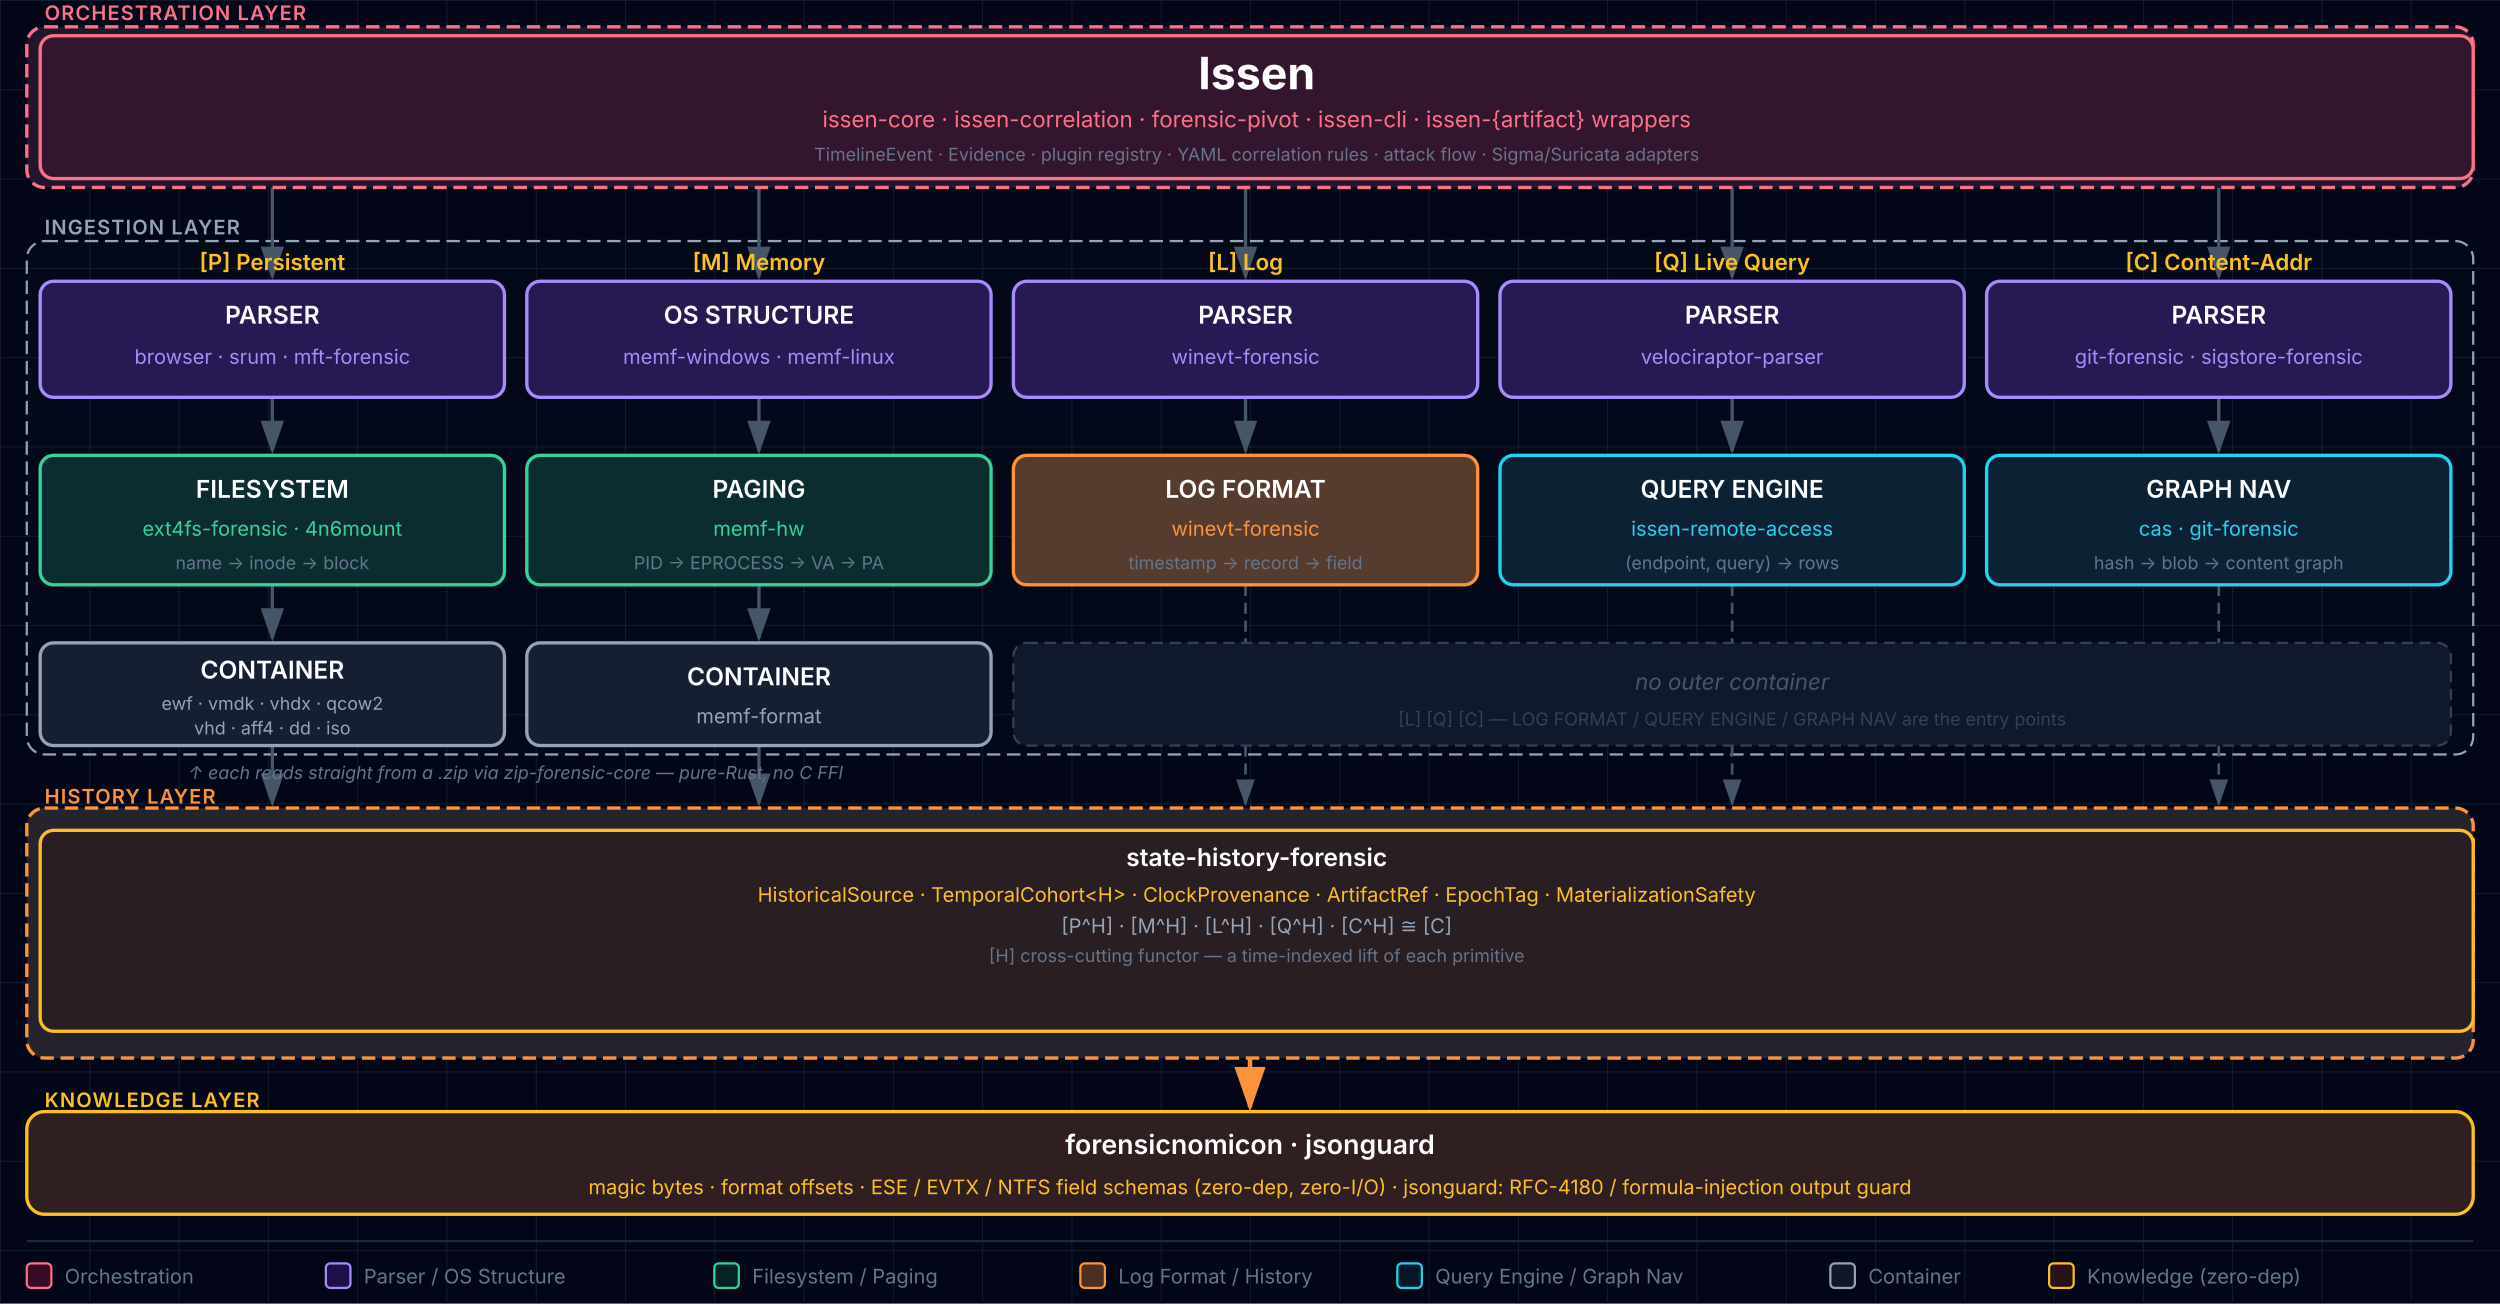
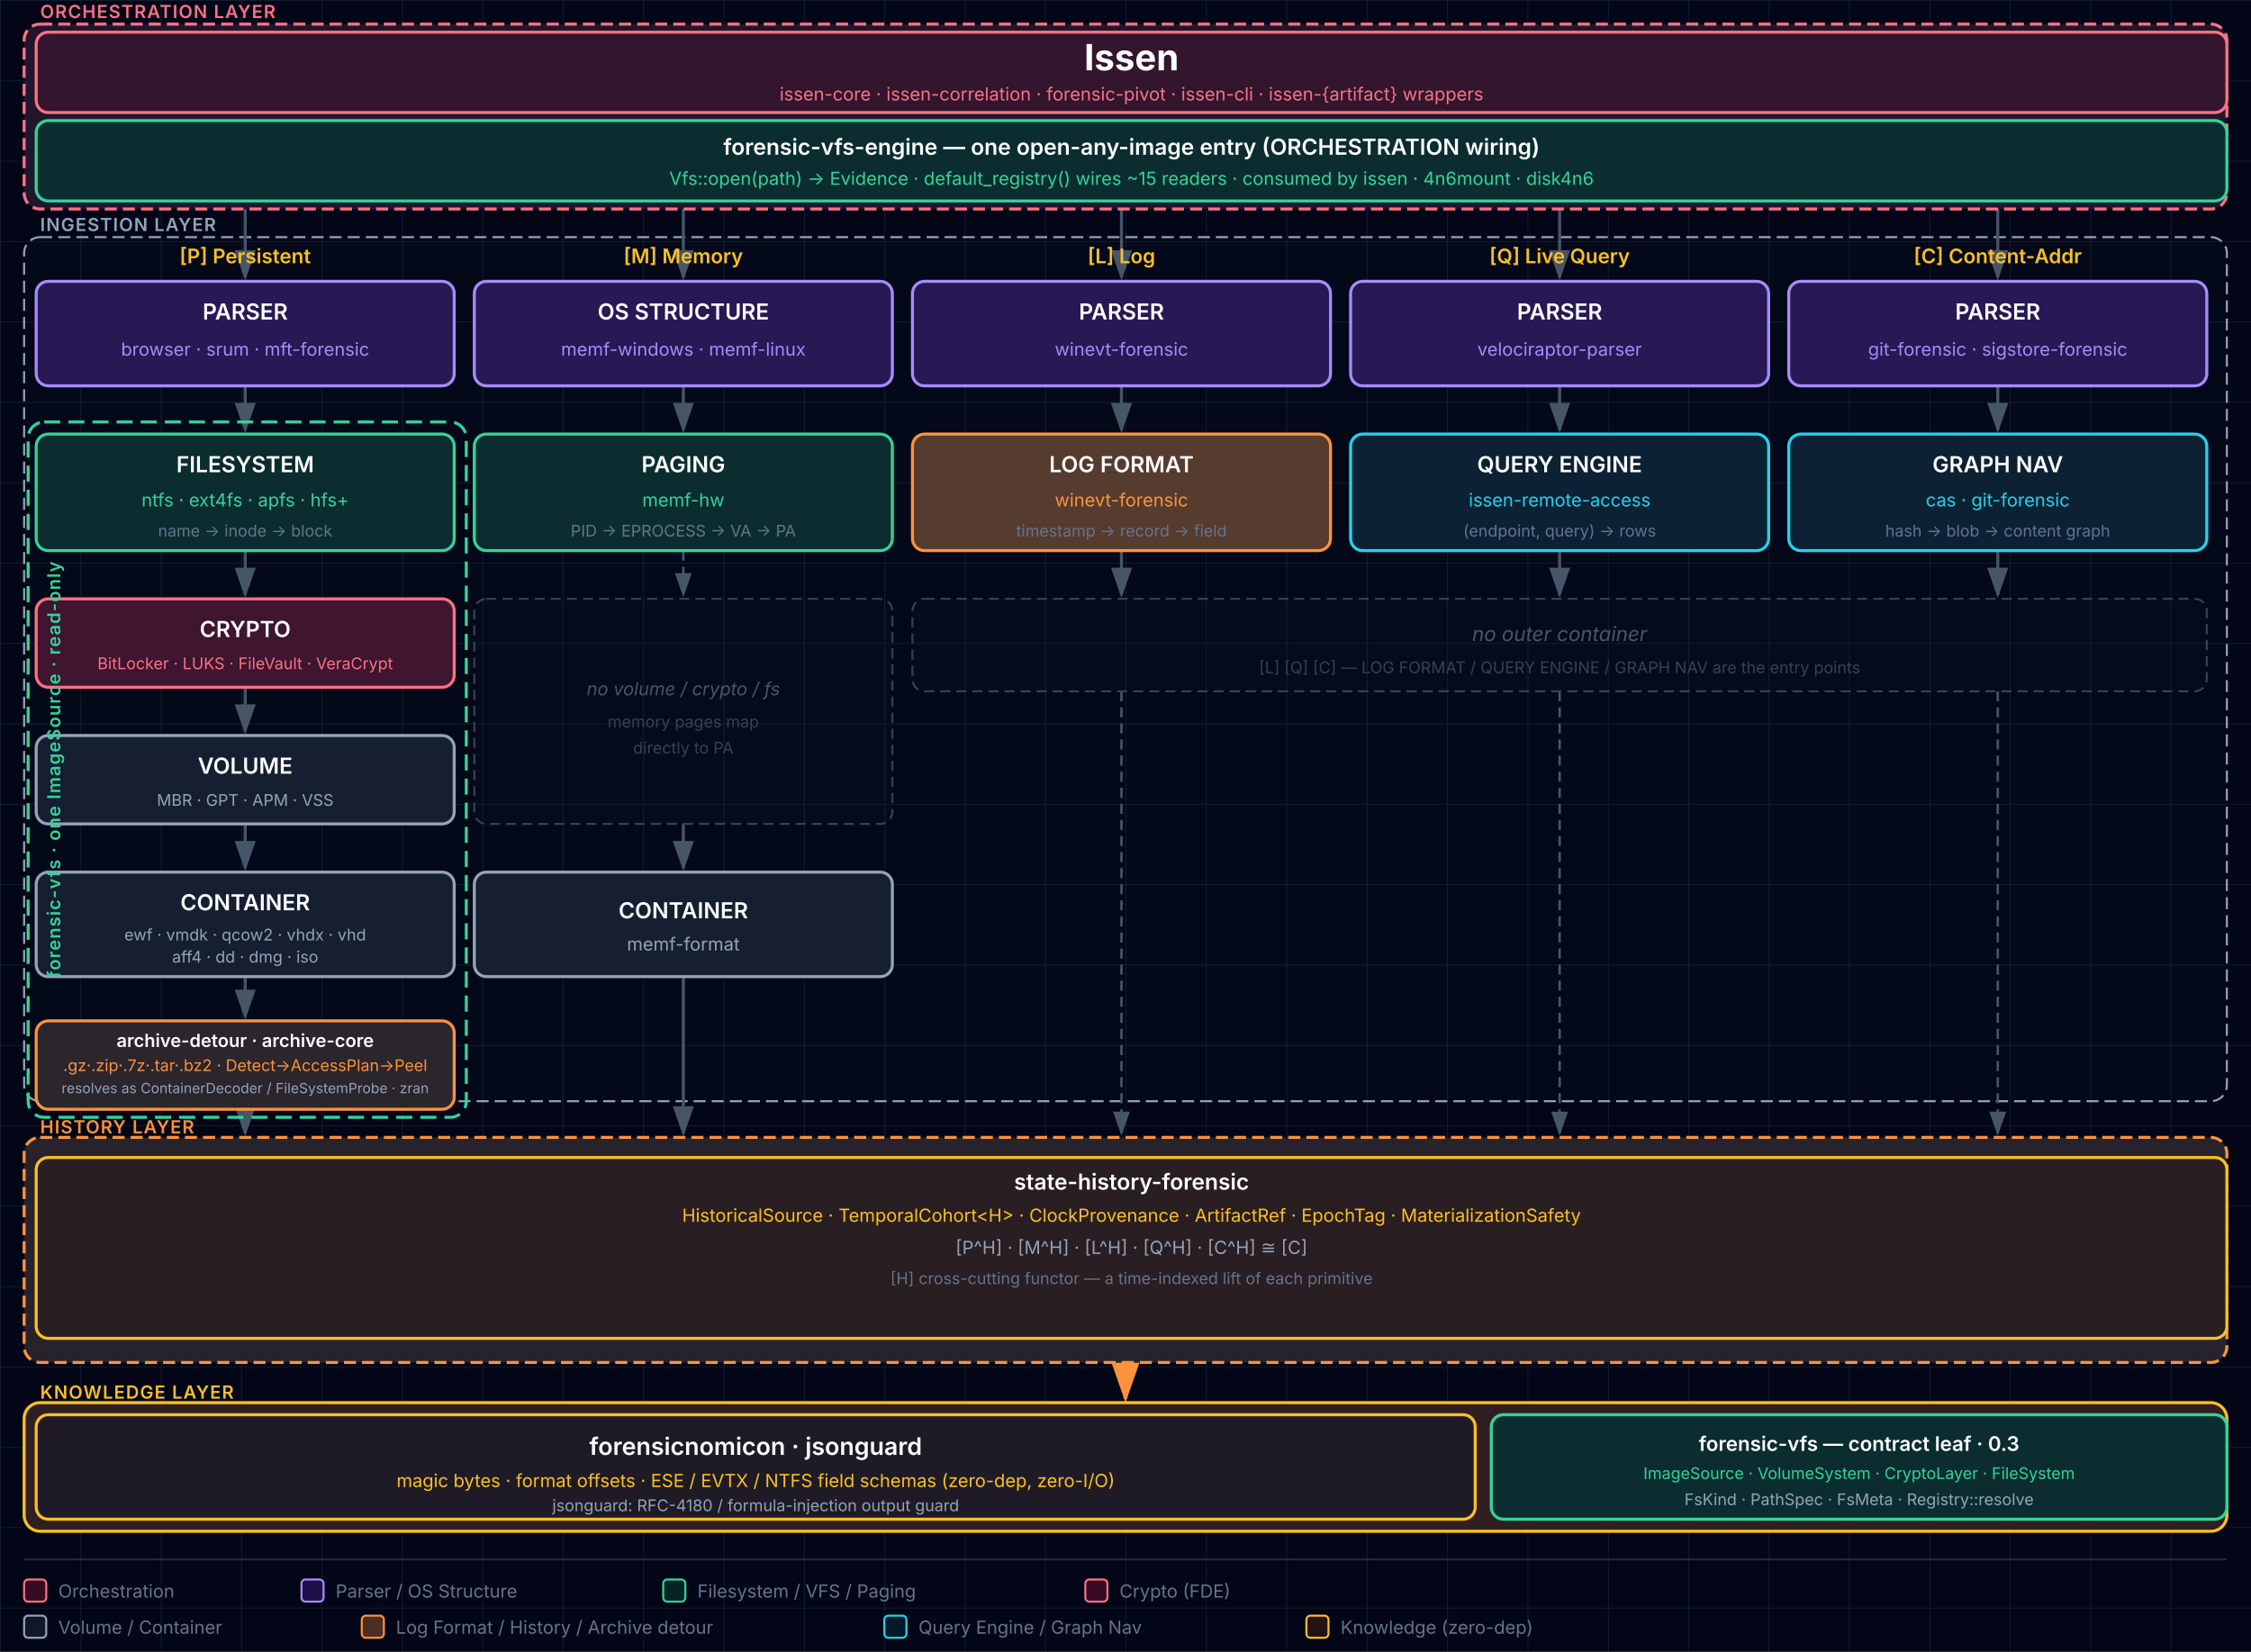
- <svg xmlns="http://www.w3.org/2000/svg" viewBox="0 0 1120 584" style="width:100%;height:auto;font-family:'Inter',system-ui,sans-serif;">
+ <svg xmlns="http://www.w3.org/2000/svg" viewBox="0 0 1120 822" style="width:100%;height:auto;font-family:'Inter',system-ui,sans-serif;">
  <defs>
    <pattern id="grid" width="40" height="40" patternUnits="userSpaceOnUse">
      <path d="M 40 0 L 0 0 0 40" fill="none" stroke="#1e293b" stroke-width="0.5" />
    </pattern>
    <marker id="arr" markerWidth="10" markerHeight="7" refX="9" refY="3.5" orient="auto">
      <polygon points="0 0,10 3.5,0 7" fill="#475569" />
    </marker>
    <marker id="arr-orange" markerWidth="10" markerHeight="7" refX="9" refY="3.5" orient="auto">
      <polygon points="0 0,10 3.5,0 7" fill="#fb923c" />
    </marker>
  </defs>
-   <rect width="1120" height="584" fill="#020617" />
-   <rect width="1120" height="584" fill="url(#grid)" />
-   <rect x="12" y="108" width="1096" height="230" rx="8" fill="rgba(30,41,59,0.08)" stroke="#94a3b8" stroke-width="1" stroke-dasharray="6,3" />
-   <text x="20" y="105" fill="#94a3b8" font-size="9" font-weight="600" letter-spacing="0.5">INGESTION LAYER</text>
-   <line x1="122" y1="84" x2="122" y2="124" stroke="#475569" stroke-width="1.5" marker-end="url(#arr)" />
-   <line x1="340" y1="84" x2="340" y2="124" stroke="#475569" stroke-width="1.5" marker-end="url(#arr)" />
-   <line x1="558" y1="84" x2="558" y2="124" stroke="#475569" stroke-width="1.5" marker-end="url(#arr)" />
-   <line x1="776" y1="84" x2="776" y2="124" stroke="#475569" stroke-width="1.5" marker-end="url(#arr)" />
-   <line x1="994" y1="84" x2="994" y2="124" stroke="#475569" stroke-width="1.5" marker-end="url(#arr)" />
-   <line x1="122" y1="178" x2="122" y2="202" stroke="#475569" stroke-width="1.5" marker-end="url(#arr)" />
-   <line x1="340" y1="178" x2="340" y2="202" stroke="#475569" stroke-width="1.5" marker-end="url(#arr)" />
-   <line x1="558" y1="178" x2="558" y2="202" stroke="#475569" stroke-width="1.5" marker-end="url(#arr)" />
-   <line x1="776" y1="178" x2="776" y2="202" stroke="#475569" stroke-width="1.5" marker-end="url(#arr)" />
-   <line x1="994" y1="178" x2="994" y2="202" stroke="#475569" stroke-width="1.5" marker-end="url(#arr)" />
-   <line x1="122" y1="262" x2="122" y2="286" stroke="#475569" stroke-width="1.5" marker-end="url(#arr)" />
-   <line x1="340" y1="262" x2="340" y2="286" stroke="#475569" stroke-width="1.5" marker-end="url(#arr)" />
-   <line x1="558" y1="262" x2="558" y2="360" stroke="#475569" stroke-width="1.2" stroke-dasharray="5,3" marker-end="url(#arr)" />
-   <line x1="776" y1="262" x2="776" y2="360" stroke="#475569" stroke-width="1.2" stroke-dasharray="5,3" marker-end="url(#arr)" />
-   <line x1="994" y1="262" x2="994" y2="360" stroke="#475569" stroke-width="1.2" stroke-dasharray="5,3" marker-end="url(#arr)" />
-   <line x1="122" y1="334" x2="122" y2="360" stroke="#475569" stroke-width="1.5" marker-end="url(#arr)" />
-   <line x1="340" y1="334" x2="340" y2="360" stroke="#475569" stroke-width="1.5" marker-end="url(#arr)" />
-   <line x1="560" y1="474" x2="560" y2="496" stroke="#fb923c" stroke-width="2" marker-end="url(#arr-orange)" />
-   <rect x="12" y="12" width="1096" height="72" rx="8" fill="#0f172a" />
-   <rect x="12" y="12" width="1096" height="72" rx="8" fill="rgba(136,19,55,0.15)" stroke="#fb7185" stroke-width="1.5" stroke-dasharray="6,3" />
+   <rect width="1120" height="822" fill="#020617" />
+   <rect width="1120" height="822" fill="url(#grid)" />
+   <rect x="12" y="118" width="1096" height="430" rx="8" fill="rgba(30,41,59,0.08)" stroke="#94a3b8" stroke-width="1" stroke-dasharray="6,3" />
+   <text x="20" y="115" fill="#94a3b8" font-size="9" font-weight="600" letter-spacing="0.5">INGESTION LAYER</text>
+   <line x1="122" y1="104" x2="122" y2="138" stroke="#475569" stroke-width="1.5" marker-end="url(#arr)" />
+   <line x1="340" y1="104" x2="340" y2="138" stroke="#475569" stroke-width="1.5" marker-end="url(#arr)" />
+   <line x1="558" y1="104" x2="558" y2="138" stroke="#475569" stroke-width="1.5" marker-end="url(#arr)" />
+   <line x1="776" y1="104" x2="776" y2="138" stroke="#475569" stroke-width="1.5" marker-end="url(#arr)" />
+   <line x1="994" y1="104" x2="994" y2="138" stroke="#475569" stroke-width="1.5" marker-end="url(#arr)" />
+   <line x1="122" y1="192" x2="122" y2="214" stroke="#475569" stroke-width="1.5" marker-end="url(#arr)" />
+   <line x1="340" y1="192" x2="340" y2="214" stroke="#475569" stroke-width="1.5" marker-end="url(#arr)" />
+   <line x1="558" y1="192" x2="558" y2="214" stroke="#475569" stroke-width="1.5" marker-end="url(#arr)" />
+   <line x1="776" y1="192" x2="776" y2="214" stroke="#475569" stroke-width="1.5" marker-end="url(#arr)" />
+   <line x1="994" y1="192" x2="994" y2="214" stroke="#475569" stroke-width="1.5" marker-end="url(#arr)" />
+   <line x1="122" y1="274" x2="122" y2="296" stroke="#475569" stroke-width="1.5" marker-end="url(#arr)" />
+   <line x1="122" y1="342" x2="122" y2="364" stroke="#475569" stroke-width="1.5" marker-end="url(#arr)" />
+   <line x1="122" y1="410" x2="122" y2="432" stroke="#475569" stroke-width="1.5" marker-end="url(#arr)" />
+   <line x1="122" y1="486" x2="122" y2="506" stroke="#475569" stroke-width="1.5" marker-end="url(#arr)" />
+   <line x1="340" y1="274" x2="340" y2="296" stroke="#475569" stroke-width="1.2" stroke-dasharray="5,3" marker-end="url(#arr)" />
+   <line x1="340" y1="410" x2="340" y2="432" stroke="#475569" stroke-width="1.5" marker-end="url(#arr)" />
+   <line x1="340" y1="486" x2="340" y2="564" stroke="#475569" stroke-width="1.5" marker-end="url(#arr)" />
+   <line x1="558" y1="274" x2="558" y2="296" stroke="#475569" stroke-width="1.5" marker-end="url(#arr)" />
+   <line x1="776" y1="274" x2="776" y2="296" stroke="#475569" stroke-width="1.5" marker-end="url(#arr)" />
+   <line x1="994" y1="274" x2="994" y2="296" stroke="#475569" stroke-width="1.5" marker-end="url(#arr)" />
+   <line x1="558" y1="344" x2="558" y2="564" stroke="#475569" stroke-width="1.2" stroke-dasharray="5,3" marker-end="url(#arr)" />
+   <line x1="776" y1="344" x2="776" y2="564" stroke="#475569" stroke-width="1.2" stroke-dasharray="5,3" marker-end="url(#arr)" />
+   <line x1="994" y1="344" x2="994" y2="564" stroke="#475569" stroke-width="1.2" stroke-dasharray="5,3" marker-end="url(#arr)" />
+   <line x1="122" y1="552" x2="122" y2="564" stroke="#475569" stroke-width="1.5" marker-end="url(#arr)" />
+   <line x1="560" y1="678" x2="560" y2="696" stroke="#fb923c" stroke-width="2" marker-end="url(#arr-orange)" />
+   <rect x="12" y="12" width="1096" height="92" rx="8" fill="#0f172a" />
+   <rect x="12" y="12" width="1096" height="92" rx="8" fill="rgba(136,19,55,0.15)" stroke="#fb7185" stroke-width="1.5" stroke-dasharray="6,3" />
  <text x="20" y="9" fill="#fb7185" font-size="9" font-weight="600" letter-spacing="0.5">ORCHESTRATION LAYER</text>
-   <rect x="18" y="16" width="1090" height="64" rx="6" fill="#0f172a" />
-   <rect x="18" y="16" width="1090" height="64" rx="6" fill="rgba(136,19,55,0.3)" stroke="#fb7185" stroke-width="1.5" />
-   <text x="563" y="40" fill="white" font-size="20" font-weight="700" text-anchor="middle">Issen</text>
-   <text x="563" y="57" fill="#fb7185" font-size="10" text-anchor="middle">issen-core · issen-correlation · forensic-pivot · issen-cli · issen-{artifact} wrappers</text>
-   <text x="563" y="72" fill="#64748b" font-size="8" text-anchor="middle">TimelineEvent · Evidence · plugin registry · YAML correlation rules · attack flow · Sigma/Suricata adapters</text>
-   <text x="122" y="121" fill="#fbbf24" font-size="10" font-weight="600" text-anchor="middle">[P] Persistent</text>
-   <text x="340" y="121" fill="#fbbf24" font-size="10" font-weight="600" text-anchor="middle">[M] Memory</text>
-   <text x="558" y="121" fill="#fbbf24" font-size="10" font-weight="600" text-anchor="middle">[L] Log</text>
-   <text x="776" y="121" fill="#fbbf24" font-size="10" font-weight="600" text-anchor="middle">[Q] Live Query</text>
-   <text x="994" y="121" fill="#fbbf24" font-size="10" font-weight="600" text-anchor="middle">[C] Content-Addr</text>
-   <rect x="18" y="126" width="208" height="52" rx="6" fill="#0f172a" />
-   <rect x="18" y="126" width="208" height="52" rx="6" fill="rgba(76,29,149,0.4)" stroke="#a78bfa" stroke-width="1.5" />
-   <text x="122" y="145" fill="white" font-size="11" font-weight="600" text-anchor="middle">PARSER</text>
-   <text x="122" y="163" fill="#a78bfa" font-size="9" text-anchor="middle">browser · srum · mft-forensic</text>
-   <rect x="236" y="126" width="208" height="52" rx="6" fill="#0f172a" />
-   <rect x="236" y="126" width="208" height="52" rx="6" fill="rgba(76,29,149,0.4)" stroke="#a78bfa" stroke-width="1.5" />
-   <text x="340" y="145" fill="white" font-size="11" font-weight="600" text-anchor="middle">OS STRUCTURE</text>
-   <text x="340" y="163" fill="#a78bfa" font-size="9" text-anchor="middle">memf-windows · memf-linux</text>
-   <rect x="454" y="126" width="208" height="52" rx="6" fill="#0f172a" />
-   <rect x="454" y="126" width="208" height="52" rx="6" fill="rgba(76,29,149,0.4)" stroke="#a78bfa" stroke-width="1.5" />
-   <text x="558" y="145" fill="white" font-size="11" font-weight="600" text-anchor="middle">PARSER</text>
-   <text x="558" y="163" fill="#a78bfa" font-size="9" text-anchor="middle">winevt-forensic</text>
-   <rect x="672" y="126" width="208" height="52" rx="6" fill="#0f172a" />
-   <rect x="672" y="126" width="208" height="52" rx="6" fill="rgba(76,29,149,0.4)" stroke="#a78bfa" stroke-width="1.5" />
-   <text x="776" y="145" fill="white" font-size="11" font-weight="600" text-anchor="middle">PARSER</text>
-   <text x="776" y="163" fill="#a78bfa" font-size="9" text-anchor="middle">velociraptor-parser</text>
-   <rect x="890" y="126" width="208" height="52" rx="6" fill="#0f172a" />
-   <rect x="890" y="126" width="208" height="52" rx="6" fill="rgba(76,29,149,0.4)" stroke="#a78bfa" stroke-width="1.5" />
-   <text x="994" y="145" fill="white" font-size="11" font-weight="600" text-anchor="middle">PARSER</text>
-   <text x="994" y="163" fill="#a78bfa" font-size="9" text-anchor="middle">git-forensic · sigstore-forensic</text>
-   <rect x="18" y="204" width="208" height="58" rx="6" fill="#0f172a" />
-   <rect x="18" y="204" width="208" height="58" rx="6" fill="rgba(6,78,59,0.4)" stroke="#34d399" stroke-width="1.5" />
-   <text x="122" y="223" fill="white" font-size="11" font-weight="600" text-anchor="middle">FILESYSTEM</text>
-   <text x="122" y="240" fill="#34d399" font-size="9" text-anchor="middle">ext4fs-forensic · 4n6mount</text>
-   <text x="122" y="255" fill="#64748b" font-size="8" text-anchor="middle">name → inode → block</text>
-   <rect x="236" y="204" width="208" height="58" rx="6" fill="#0f172a" />
-   <rect x="236" y="204" width="208" height="58" rx="6" fill="rgba(6,78,59,0.4)" stroke="#34d399" stroke-width="1.5" />
-   <text x="340" y="223" fill="white" font-size="11" font-weight="600" text-anchor="middle">PAGING</text>
-   <text x="340" y="240" fill="#34d399" font-size="9" text-anchor="middle">memf-hw</text>
-   <text x="340" y="255" fill="#64748b" font-size="8" text-anchor="middle">PID → EPROCESS → VA → PA</text>
-   <rect x="454" y="204" width="208" height="58" rx="6" fill="#0f172a" />
-   <rect x="454" y="204" width="208" height="58" rx="6" fill="rgba(251,146,60,0.3)" stroke="#fb923c" stroke-width="1.5" />
-   <text x="558" y="223" fill="white" font-size="11" font-weight="600" text-anchor="middle">LOG FORMAT</text>
-   <text x="558" y="240" fill="#fb923c" font-size="9" text-anchor="middle">winevt-forensic</text>
-   <text x="558" y="255" fill="#64748b" font-size="8" text-anchor="middle">timestamp → record → field</text>
-   <rect x="672" y="204" width="208" height="58" rx="6" fill="#0f172a" />
-   <rect x="672" y="204" width="208" height="58" rx="6" fill="rgba(8,51,68,0.4)" stroke="#22d3ee" stroke-width="1.5" />
-   <text x="776" y="223" fill="white" font-size="11" font-weight="600" text-anchor="middle">QUERY ENGINE</text>
-   <text x="776" y="240" fill="#22d3ee" font-size="9" text-anchor="middle">issen-remote-access</text>
-   <text x="776" y="255" fill="#64748b" font-size="8" text-anchor="middle">(endpoint, query) → rows</text>
-   <rect x="890" y="204" width="208" height="58" rx="6" fill="#0f172a" />
-   <rect x="890" y="204" width="208" height="58" rx="6" fill="rgba(8,51,68,0.4)" stroke="#22d3ee" stroke-width="1.5" />
-   <text x="994" y="223" fill="white" font-size="11" font-weight="600" text-anchor="middle">GRAPH NAV</text>
-   <text x="994" y="240" fill="#22d3ee" font-size="9" text-anchor="middle">cas · git-forensic</text>
-   <text x="994" y="255" fill="#64748b" font-size="8" text-anchor="middle">hash → blob → content graph</text>
-   <rect x="18" y="288" width="208" height="46" rx="6" fill="#0f172a" />
-   <rect x="18" y="288" width="208" height="46" rx="6" fill="rgba(30,41,59,0.5)" stroke="#94a3b8" stroke-width="1.5" />
-   <text x="122" y="304" fill="white" font-size="11" font-weight="600" text-anchor="middle">CONTAINER</text>
-   <text x="122" y="318" fill="#94a3b8" font-size="8" text-anchor="middle">ewf · vmdk · vhdx · qcow2</text>
-   <text x="122" y="329" fill="#94a3b8" font-size="8" text-anchor="middle">vhd · aff4 · dd · iso</text>
-   <rect x="236" y="288" width="208" height="46" rx="6" fill="#0f172a" />
-   <rect x="236" y="288" width="208" height="46" rx="6" fill="rgba(30,41,59,0.5)" stroke="#94a3b8" stroke-width="1.5" />
-   <text x="340" y="307" fill="white" font-size="11" font-weight="600" text-anchor="middle">CONTAINER</text>
-   <text x="340" y="324" fill="#94a3b8" font-size="9" text-anchor="middle">memf-format</text>
-   <rect x="454" y="288" width="644" height="46" rx="6" fill="#0f172a" />
-   <rect x="454" y="288" width="644" height="46" rx="6" fill="rgba(30,41,59,0.08)" stroke="#334155" stroke-width="1" stroke-dasharray="5,3" />
-   <text x="776" y="309" fill="#475569" font-size="10" font-style="italic" text-anchor="middle">no outer container</text>
-   <text x="776" y="325" fill="#334155" font-size="8" text-anchor="middle">[L] [Q] [C] — LOG FORMAT / QUERY ENGINE / GRAPH NAV are the entry points</text>
-   <text x="231" y="349" fill="#64748b" font-size="8" font-style="italic" text-anchor="middle">↑ each reads straight from a .zip via zip-forensic-core — pure-Rust, no C FFI</text>
-   <rect x="12" y="362" width="1096" height="112" rx="8" fill="#0f172a" />
-   <rect x="12" y="362" width="1096" height="112" rx="8" fill="rgba(251,146,60,0.1)" stroke="#fb923c" stroke-width="1.5" stroke-dasharray="6,3" />
-   <text x="20" y="360" fill="#fb923c" font-size="9" font-weight="600" letter-spacing="0.5">HISTORY LAYER</text>
-   <rect x="18" y="372" width="1090" height="90" rx="6" fill="#0f172a" />
-   <rect x="18" y="372" width="1090" height="90" rx="6" fill="rgba(120,53,15,0.25)" stroke="#fbbf24" stroke-width="1.5" />
-   <text x="563" y="388" fill="white" font-size="11" font-weight="600" text-anchor="middle">state-history-forensic</text>
-   <text x="563" y="404" fill="#fbbf24" font-size="9" text-anchor="middle">HistoricalSource · TemporalCohort&lt;H&gt; · ClockProvenance · ArtifactRef · EpochTag · MaterializationSafety</text>
-   <text x="563" y="418" fill="#94a3b8" font-size="9" text-anchor="middle">[P^H]  ·  [M^H]  ·  [L^H]  ·  [Q^H]  ·  [C^H] ≅ [C]</text>
-   <text x="563" y="431" fill="#64748b" font-size="8" text-anchor="middle">[H] cross-cutting functor — a time-indexed lift of each primitive</text>
-   <rect x="12" y="498" width="1096" height="46" rx="8" fill="#0f172a" />
-   <rect x="12" y="498" width="1096" height="46" rx="8" fill="rgba(120,53,15,0.3)" stroke="#fbbf24" stroke-width="1.5" />
-   <text x="20" y="496" fill="#fbbf24" font-size="9" font-weight="600" letter-spacing="0.5">KNOWLEDGE LAYER</text>
-   <text x="560" y="517" fill="white" font-size="12" font-weight="600" text-anchor="middle">forensicnomicon  ·  jsonguard</text>
-   <text x="560" y="535" fill="#fbbf24" font-size="9" text-anchor="middle">magic bytes · format offsets · ESE / EVTX / NTFS field schemas (zero-dep, zero-I/O) · jsonguard: RFC-4180 / formula-injection output guard</text>
-   <line x1="12" y1="556" x2="1108" y2="556" stroke="#1e293b" stroke-width="1" />
-   <rect x="12" y="566" width="11" height="11" rx="2" fill="rgba(136,19,55,0.4)" stroke="#fb7185" stroke-width="1" />
-   <text x="29" y="575" fill="#64748b" font-size="9">Orchestration</text>
-   <rect x="146" y="566" width="11" height="11" rx="2" fill="rgba(76,29,149,0.4)" stroke="#a78bfa" stroke-width="1" />
-   <text x="163" y="575" fill="#64748b" font-size="9">Parser / OS Structure</text>
-   <rect x="320" y="566" width="11" height="11" rx="2" fill="rgba(6,78,59,0.4)" stroke="#34d399" stroke-width="1" />
-   <text x="337" y="575" fill="#64748b" font-size="9">Filesystem / Paging</text>
-   <rect x="484" y="566" width="11" height="11" rx="2" fill="rgba(251,146,60,0.3)" stroke="#fb923c" stroke-width="1" />
-   <text x="501" y="575" fill="#64748b" font-size="9">Log Format / History</text>
-   <rect x="626" y="566" width="11" height="11" rx="2" fill="rgba(8,51,68,0.4)" stroke="#22d3ee" stroke-width="1" />
-   <text x="643" y="575" fill="#64748b" font-size="9">Query Engine / Graph Nav</text>
-   <rect x="820" y="566" width="11" height="11" rx="2" fill="rgba(30,41,59,0.5)" stroke="#94a3b8" stroke-width="1" />
-   <text x="837" y="575" fill="#64748b" font-size="9">Container</text>
-   <rect x="918" y="566" width="11" height="11" rx="2" fill="rgba(120,53,15,0.3)" stroke="#fbbf24" stroke-width="1" />
-   <text x="935" y="575" fill="#64748b" font-size="9">Knowledge (zero-dep)</text>
+   <rect x="18" y="16" width="1090" height="40" rx="6" fill="#0f172a" />
+   <rect x="18" y="16" width="1090" height="40" rx="6" fill="rgba(136,19,55,0.3)" stroke="#fb7185" stroke-width="1.5" />
+   <text x="563" y="35" fill="white" font-size="18" font-weight="700" text-anchor="middle">Issen</text>
+   <text x="563" y="50" fill="#fb7185" font-size="9" text-anchor="middle">issen-core · issen-correlation · forensic-pivot · issen-cli · issen-{artifact} wrappers</text>
+   <rect x="18" y="60" width="1090" height="40" rx="6" fill="#0f172a" />
+   <rect x="18" y="60" width="1090" height="40" rx="6" fill="rgba(6,78,59,0.4)" stroke="#34d399" stroke-width="1.5" />
+   <text x="563" y="77" fill="white" font-size="11" font-weight="600" text-anchor="middle">forensic-vfs-engine — one open-any-image entry (ORCHESTRATION wiring)</text>
+   <text x="563" y="92" fill="#34d399" font-size="9" text-anchor="middle">Vfs::open(path) → Evidence · default_registry() wires ~15 readers · consumed by issen · 4n6mount · disk4n6</text>
+   <text x="122" y="131" fill="#fbbf24" font-size="10" font-weight="600" text-anchor="middle">[P] Persistent</text>
+   <text x="340" y="131" fill="#fbbf24" font-size="10" font-weight="600" text-anchor="middle">[M] Memory</text>
+   <text x="558" y="131" fill="#fbbf24" font-size="10" font-weight="600" text-anchor="middle">[L] Log</text>
+   <text x="776" y="131" fill="#fbbf24" font-size="10" font-weight="600" text-anchor="middle">[Q] Live Query</text>
+   <text x="994" y="131" fill="#fbbf24" font-size="10" font-weight="600" text-anchor="middle">[C] Content-Addr</text>
+   <rect x="18" y="140" width="208" height="52" rx="6" fill="#0f172a" />
+   <rect x="18" y="140" width="208" height="52" rx="6" fill="rgba(76,29,149,0.4)" stroke="#a78bfa" stroke-width="1.5" />
+   <text x="122" y="159" fill="white" font-size="11" font-weight="600" text-anchor="middle">PARSER</text>
+   <text x="122" y="177" fill="#a78bfa" font-size="9" text-anchor="middle">browser · srum · mft-forensic</text>
+   <rect x="236" y="140" width="208" height="52" rx="6" fill="#0f172a" />
+   <rect x="236" y="140" width="208" height="52" rx="6" fill="rgba(76,29,149,0.4)" stroke="#a78bfa" stroke-width="1.5" />
+   <text x="340" y="159" fill="white" font-size="11" font-weight="600" text-anchor="middle">OS STRUCTURE</text>
+   <text x="340" y="177" fill="#a78bfa" font-size="9" text-anchor="middle">memf-windows · memf-linux</text>
+   <rect x="454" y="140" width="208" height="52" rx="6" fill="#0f172a" />
+   <rect x="454" y="140" width="208" height="52" rx="6" fill="rgba(76,29,149,0.4)" stroke="#a78bfa" stroke-width="1.5" />
+   <text x="558" y="159" fill="white" font-size="11" font-weight="600" text-anchor="middle">PARSER</text>
+   <text x="558" y="177" fill="#a78bfa" font-size="9" text-anchor="middle">winevt-forensic</text>
+   <rect x="672" y="140" width="208" height="52" rx="6" fill="#0f172a" />
+   <rect x="672" y="140" width="208" height="52" rx="6" fill="rgba(76,29,149,0.4)" stroke="#a78bfa" stroke-width="1.5" />
+   <text x="776" y="159" fill="white" font-size="11" font-weight="600" text-anchor="middle">PARSER</text>
+   <text x="776" y="177" fill="#a78bfa" font-size="9" text-anchor="middle">velociraptor-parser</text>
+   <rect x="890" y="140" width="208" height="52" rx="6" fill="#0f172a" />
+   <rect x="890" y="140" width="208" height="52" rx="6" fill="rgba(76,29,149,0.4)" stroke="#a78bfa" stroke-width="1.5" />
+   <text x="994" y="159" fill="white" font-size="11" font-weight="600" text-anchor="middle">PARSER</text>
+   <text x="994" y="177" fill="#a78bfa" font-size="9" text-anchor="middle">git-forensic · sigstore-forensic</text>
+   <rect x="18" y="216" width="208" height="58" rx="6" fill="#0f172a" />
+   <rect x="18" y="216" width="208" height="58" rx="6" fill="rgba(6,78,59,0.4)" stroke="#34d399" stroke-width="1.5" />
+   <text x="122" y="235" fill="white" font-size="11" font-weight="600" text-anchor="middle">FILESYSTEM</text>
+   <text x="122" y="252" fill="#34d399" font-size="9" text-anchor="middle">ntfs · ext4fs · apfs · hfs+</text>
+   <text x="122" y="267" fill="#64748b" font-size="8" text-anchor="middle">name → inode → block</text>
+   <rect x="236" y="216" width="208" height="58" rx="6" fill="#0f172a" />
+   <rect x="236" y="216" width="208" height="58" rx="6" fill="rgba(6,78,59,0.4)" stroke="#34d399" stroke-width="1.5" />
+   <text x="340" y="235" fill="white" font-size="11" font-weight="600" text-anchor="middle">PAGING</text>
+   <text x="340" y="252" fill="#34d399" font-size="9" text-anchor="middle">memf-hw</text>
+   <text x="340" y="267" fill="#64748b" font-size="8" text-anchor="middle">PID → EPROCESS → VA → PA</text>
+   <rect x="454" y="216" width="208" height="58" rx="6" fill="#0f172a" />
+   <rect x="454" y="216" width="208" height="58" rx="6" fill="rgba(251,146,60,0.3)" stroke="#fb923c" stroke-width="1.5" />
+   <text x="558" y="235" fill="white" font-size="11" font-weight="600" text-anchor="middle">LOG FORMAT</text>
+   <text x="558" y="252" fill="#fb923c" font-size="9" text-anchor="middle">winevt-forensic</text>
+   <text x="558" y="267" fill="#64748b" font-size="8" text-anchor="middle">timestamp → record → field</text>
+   <rect x="672" y="216" width="208" height="58" rx="6" fill="#0f172a" />
+   <rect x="672" y="216" width="208" height="58" rx="6" fill="rgba(8,51,68,0.4)" stroke="#22d3ee" stroke-width="1.5" />
+   <text x="776" y="235" fill="white" font-size="11" font-weight="600" text-anchor="middle">QUERY ENGINE</text>
+   <text x="776" y="252" fill="#22d3ee" font-size="9" text-anchor="middle">issen-remote-access</text>
+   <text x="776" y="267" fill="#64748b" font-size="8" text-anchor="middle">(endpoint, query) → rows</text>
+   <rect x="890" y="216" width="208" height="58" rx="6" fill="#0f172a" />
+   <rect x="890" y="216" width="208" height="58" rx="6" fill="rgba(8,51,68,0.4)" stroke="#22d3ee" stroke-width="1.5" />
+   <text x="994" y="235" fill="white" font-size="11" font-weight="600" text-anchor="middle">GRAPH NAV</text>
+   <text x="994" y="252" fill="#22d3ee" font-size="9" text-anchor="middle">cas · git-forensic</text>
+   <text x="994" y="267" fill="#64748b" font-size="8" text-anchor="middle">hash → blob → content graph</text>
+   <rect x="18" y="298" width="208" height="44" rx="6" fill="#0f172a" />
+   <rect x="18" y="298" width="208" height="44" rx="6" fill="rgba(136,19,55,0.4)" stroke="#fb7185" stroke-width="1.5" />
+   <text x="122" y="317" fill="white" font-size="11" font-weight="600" text-anchor="middle">CRYPTO</text>
+   <text x="122" y="333" fill="#fb7185" font-size="8" text-anchor="middle">BitLocker · LUKS · FileVault · VeraCrypt</text>
+   <rect x="18" y="366" width="208" height="44" rx="6" fill="#0f172a" />
+   <rect x="18" y="366" width="208" height="44" rx="6" fill="rgba(30,41,59,0.5)" stroke="#94a3b8" stroke-width="1.5" />
+   <text x="122" y="385" fill="white" font-size="11" font-weight="600" text-anchor="middle">VOLUME</text>
+   <text x="122" y="401" fill="#94a3b8" font-size="8" text-anchor="middle">MBR · GPT · APM · VSS</text>
+   <rect x="236" y="298" width="208" height="112" rx="6" fill="rgba(30,41,59,0.08)" stroke="#334155" stroke-width="1" stroke-dasharray="5,3" />
+   <text x="340" y="346" fill="#475569" font-size="9" font-style="italic" text-anchor="middle">no volume / crypto / fs</text>
+   <text x="340" y="362" fill="#334155" font-size="8" text-anchor="middle">memory pages map</text>
+   <text x="340" y="375" fill="#334155" font-size="8" text-anchor="middle">directly to PA</text>
+   <rect x="454" y="298" width="644" height="46" rx="6" fill="rgba(30,41,59,0.08)" stroke="#334155" stroke-width="1" stroke-dasharray="5,3" />
+   <text x="776" y="319" fill="#475569" font-size="10" font-style="italic" text-anchor="middle">no outer container</text>
+   <text x="776" y="335" fill="#334155" font-size="8" text-anchor="middle">[L] [Q] [C] — LOG FORMAT / QUERY ENGINE / GRAPH NAV are the entry points</text>
+   <rect x="18" y="434" width="208" height="52" rx="6" fill="#0f172a" />
+   <rect x="18" y="434" width="208" height="52" rx="6" fill="rgba(30,41,59,0.5)" stroke="#94a3b8" stroke-width="1.5" />
+   <text x="122" y="453" fill="white" font-size="11" font-weight="600" text-anchor="middle">CONTAINER</text>
+   <text x="122" y="468" fill="#94a3b8" font-size="8" text-anchor="middle">ewf · vmdk · qcow2 · vhdx · vhd</text>
+   <text x="122" y="479" fill="#94a3b8" font-size="8" text-anchor="middle">aff4 · dd · dmg · iso</text>
+   <rect x="236" y="434" width="208" height="52" rx="6" fill="#0f172a" />
+   <rect x="236" y="434" width="208" height="52" rx="6" fill="rgba(30,41,59,0.5)" stroke="#94a3b8" stroke-width="1.5" />
+   <text x="340" y="457" fill="white" font-size="11" font-weight="600" text-anchor="middle">CONTAINER</text>
+   <text x="340" y="473" fill="#94a3b8" font-size="9" text-anchor="middle">memf-format</text>
+   <rect x="18" y="508" width="208" height="44" rx="6" fill="#0f172a" />
+   <rect x="18" y="508" width="208" height="44" rx="6" fill="rgba(251,146,60,0.12)" stroke="#fb923c" stroke-width="1.5" />
+   <text x="122" y="521" fill="white" font-size="9" font-weight="600" text-anchor="middle">archive-detour · archive-core</text>
+   <text x="122" y="533" fill="#fb923c" font-size="8" text-anchor="middle">.gz·.zip·.7z·.tar·.bz2 · Detect→AccessPlan→Peel</text>
+   <text x="122" y="544" fill="#94a3b8" font-size="7" text-anchor="middle">resolves as ContainerDecoder / FileSystemProbe · zran</text>
+   <rect x="14" y="210" width="218" height="346" rx="8" fill="none" stroke="#34d399" stroke-width="1.5" stroke-dasharray="8,4" />
+   <text x="30" y="383" fill="#34d399" font-size="9" font-weight="600" letter-spacing="0.5" text-anchor="middle" transform="rotate(-90 30 383)">forensic-vfs · one ImageSource · read-only</text>
+   <rect x="12" y="566" width="1096" height="112" rx="8" fill="#0f172a" />
+   <rect x="12" y="566" width="1096" height="112" rx="8" fill="rgba(251,146,60,0.1)" stroke="#fb923c" stroke-width="1.5" stroke-dasharray="6,3" />
+   <text x="20" y="564" fill="#fb923c" font-size="9" font-weight="600" letter-spacing="0.5">HISTORY LAYER</text>
+   <rect x="18" y="576" width="1090" height="90" rx="6" fill="#0f172a" />
+   <rect x="18" y="576" width="1090" height="90" rx="6" fill="rgba(120,53,15,0.25)" stroke="#fbbf24" stroke-width="1.5" />
+   <text x="563" y="592" fill="white" font-size="11" font-weight="600" text-anchor="middle">state-history-forensic</text>
+   <text x="563" y="608" fill="#fbbf24" font-size="9" text-anchor="middle">HistoricalSource · TemporalCohort&lt;H&gt; · ClockProvenance · ArtifactRef · EpochTag · MaterializationSafety</text>
+   <text x="563" y="624" fill="#94a3b8" font-size="9" text-anchor="middle">[P^H]  ·  [M^H]  ·  [L^H]  ·  [Q^H]  ·  [C^H] ≅ [C]</text>
+   <text x="563" y="639" fill="#64748b" font-size="8" text-anchor="middle">[H] cross-cutting functor — a time-indexed lift of each primitive</text>
+   <rect x="12" y="698" width="1096" height="64" rx="8" fill="#0f172a" />
+   <rect x="12" y="698" width="1096" height="64" rx="8" fill="rgba(120,53,15,0.3)" stroke="#fbbf24" stroke-width="1.5" />
+   <text x="20" y="696" fill="#fbbf24" font-size="9" font-weight="600" letter-spacing="0.5">KNOWLEDGE LAYER</text>
+   <rect x="18" y="704" width="716" height="52" rx="6" fill="#0f172a" />
+   <rect x="18" y="704" width="716" height="52" rx="6" fill="rgba(120,53,15,0.15)" stroke="#fbbf24" stroke-width="1.5" />
+   <text x="376" y="724" fill="white" font-size="12" font-weight="600" text-anchor="middle">forensicnomicon  ·  jsonguard</text>
+   <text x="376" y="740" fill="#fbbf24" font-size="9" text-anchor="middle">magic bytes · format offsets · ESE / EVTX / NTFS field schemas (zero-dep, zero-I/O)</text>
+   <text x="376" y="752" fill="#94a3b8" font-size="8" text-anchor="middle">jsonguard: RFC-4180 / formula-injection output guard</text>
+   <rect x="742" y="704" width="366" height="52" rx="6" fill="#0f172a" />
+   <rect x="742" y="704" width="366" height="52" rx="6" fill="rgba(6,78,59,0.4)" stroke="#34d399" stroke-width="1.5" />
+   <text x="925" y="722" fill="white" font-size="10" font-weight="600" text-anchor="middle">forensic-vfs — contract leaf · 0.3</text>
+   <text x="925" y="736" fill="#34d399" font-size="8" text-anchor="middle">ImageSource · VolumeSystem · CryptoLayer · FileSystem</text>
+   <text x="925" y="749" fill="#94a3b8" font-size="8" text-anchor="middle">FsKind · PathSpec · FsMeta · Registry::resolve</text>
+   <line x1="12" y1="776" x2="1108" y2="776" stroke="#1e293b" stroke-width="1" />
+   <rect x="12" y="786" width="11" height="11" rx="2" fill="rgba(136,19,55,0.4)" stroke="#fb7185" stroke-width="1" />
+   <text x="29" y="795" fill="#64748b" font-size="9">Orchestration</text>
+   <rect x="150" y="786" width="11" height="11" rx="2" fill="rgba(76,29,149,0.4)" stroke="#a78bfa" stroke-width="1" />
+   <text x="167" y="795" fill="#64748b" font-size="9">Parser / OS Structure</text>
+   <rect x="330" y="786" width="11" height="11" rx="2" fill="rgba(6,78,59,0.4)" stroke="#34d399" stroke-width="1" />
+   <text x="347" y="795" fill="#64748b" font-size="9">Filesystem / VFS / Paging</text>
+   <rect x="540" y="786" width="11" height="11" rx="2" fill="rgba(136,19,55,0.4)" stroke="#fb7185" stroke-width="1" />
+   <text x="557" y="795" fill="#64748b" font-size="9">Crypto (FDE)</text>
+   <rect x="12" y="804" width="11" height="11" rx="2" fill="rgba(30,41,59,0.5)" stroke="#94a3b8" stroke-width="1" />
+   <text x="29" y="813" fill="#64748b" font-size="9">Volume / Container</text>
+   <rect x="180" y="804" width="11" height="11" rx="2" fill="rgba(251,146,60,0.3)" stroke="#fb923c" stroke-width="1" />
+   <text x="197" y="813" fill="#64748b" font-size="9">Log Format / History / Archive detour</text>
+   <rect x="440" y="804" width="11" height="11" rx="2" fill="rgba(8,51,68,0.4)" stroke="#22d3ee" stroke-width="1" />
+   <text x="457" y="813" fill="#64748b" font-size="9">Query Engine / Graph Nav</text>
+   <rect x="650" y="804" width="11" height="11" rx="2" fill="rgba(120,53,15,0.3)" stroke="#fbbf24" stroke-width="1" />
+   <text x="667" y="813" fill="#64748b" font-size="9">Knowledge (zero-dep)</text>
</svg>
